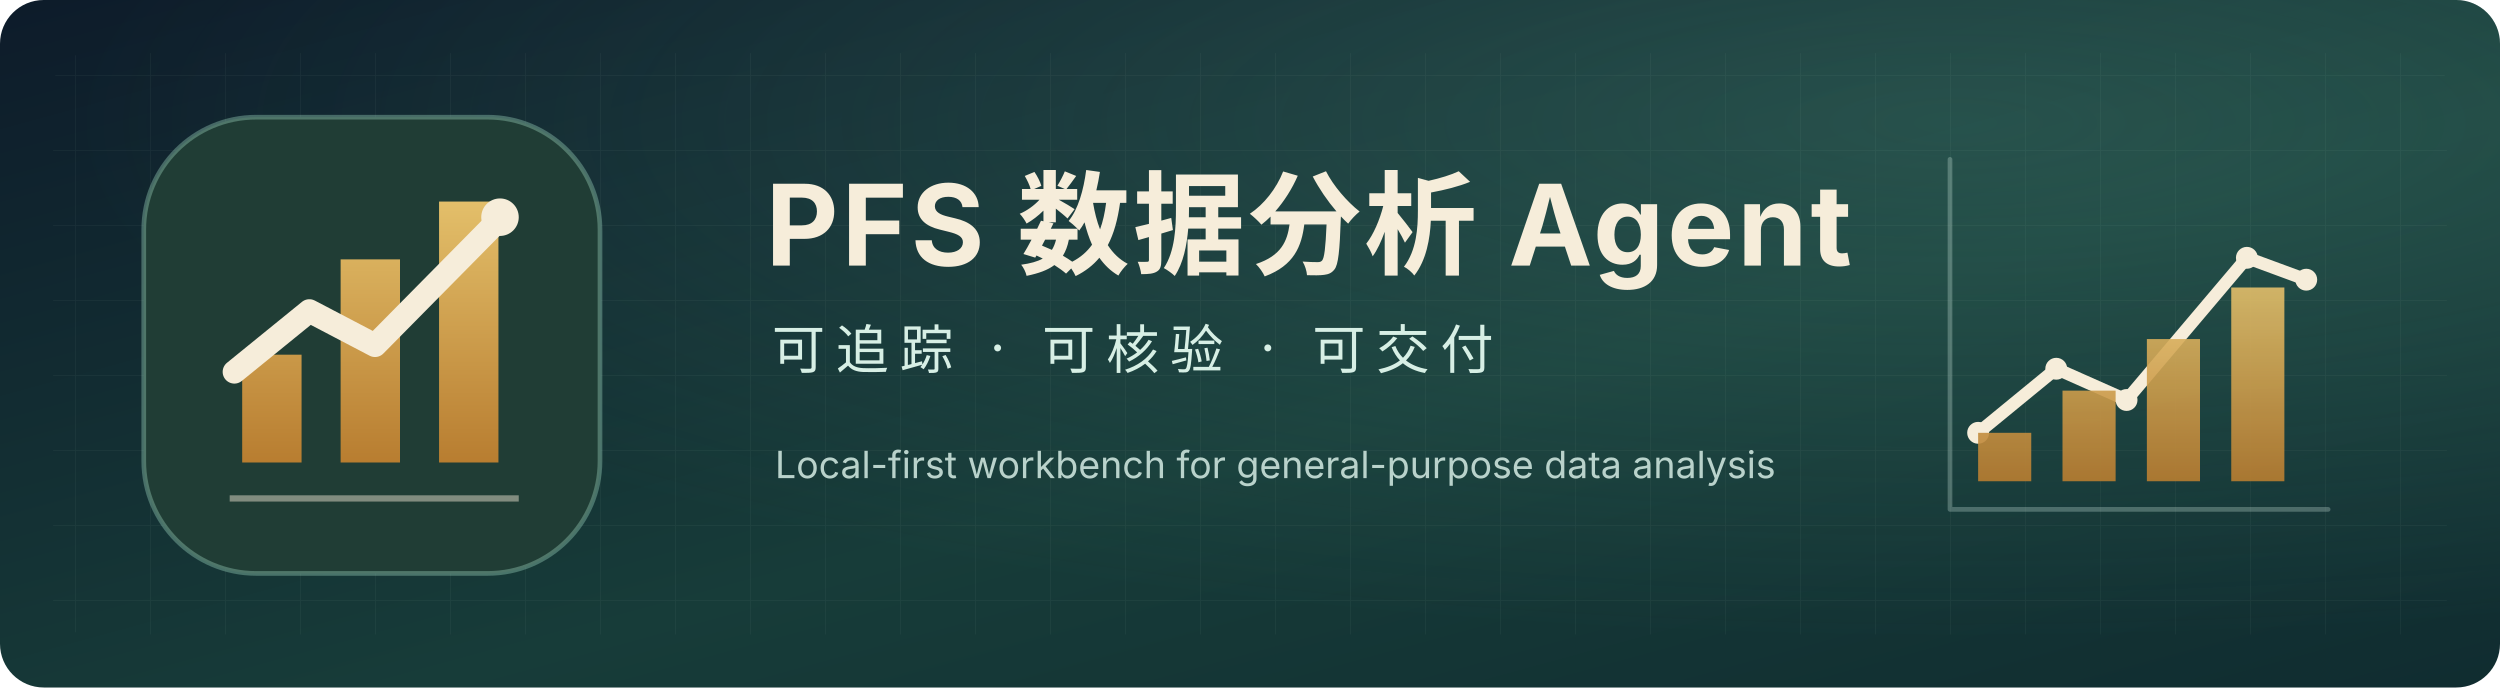
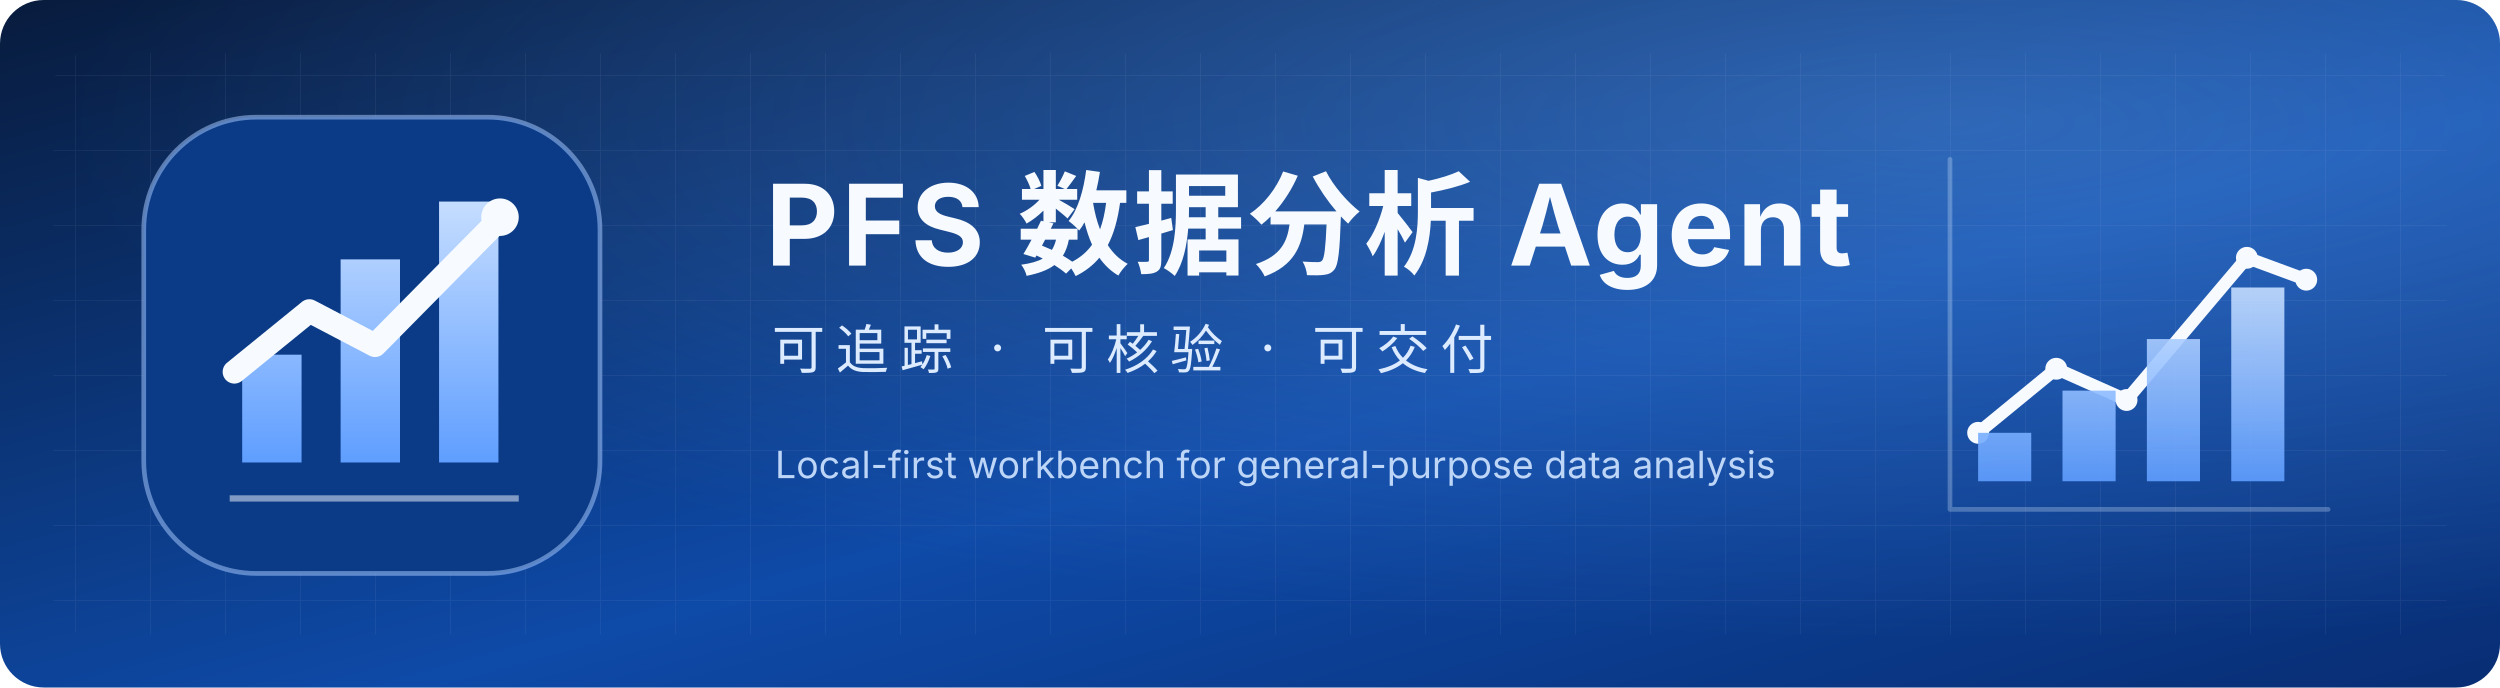
<svg xmlns="http://www.w3.org/2000/svg" viewBox="0 0 1600 440" role="img" aria-labelledby="title desc">
  <defs>
    <linearGradient id="background" x1="0" y1="0" x2="1" y2="1">
-       <stop offset="0" stop-color="#0d1b2a" />
-       <stop offset="0.58" stop-color="#173c39" />
-       <stop offset="1" stop-color="#102c30" />
+       <stop offset="0" stop-color="#081b3c" />
+       <stop offset="0.58" stop-color="#0e4aa8" />
+       <stop offset="1" stop-color="#082d73" />
    </linearGradient>
    <radialGradient id="glow" cx="0.78" cy="0.18" r="0.75">
-       <stop offset="0" stop-color="#4d8b7a" stop-opacity="0.32" />
-       <stop offset="1" stop-color="#4d8b7a" stop-opacity="0" />
+       <stop offset="0" stop-color="#79b8ff" stop-opacity="0.32" />
+       <stop offset="1" stop-color="#79b8ff" stop-opacity="0" />
    </radialGradient>
-     <linearGradient id="gold" x1="0" y1="1" x2="0" y2="0">
-       <stop offset="0" stop-color="#b87d30" />
-       <stop offset="1" stop-color="#e3bf6a" />
+     <linearGradient id="blue" x1="0" y1="1" x2="0" y2="0">
+       <stop offset="0" stop-color="#5f9eff" />
+       <stop offset="1" stop-color="#c5ddff" />
    </linearGradient>
    <pattern id="grid" width="48" height="48" patternUnits="userSpaceOnUse">
-       <path d="M48 0H0V48" fill="none" stroke="#d7efe5" stroke-opacity="0.055" />
+       <path d="M48 0H0V48" fill="none" stroke="#dcebff" stroke-opacity="0.075" />
    </pattern>
  </defs>
  <rect width="1600" height="440" rx="28" fill="url(#background)" />
  <rect width="1600" height="440" rx="28" fill="url(#glow)" />
  <rect x="34" y="34" width="1532" height="372" rx="22" fill="url(#grid)" />
  <g transform="translate(92 75)">
-     <rect width="292" height="292" rx="72" fill="#203d35" stroke="#8fc7b1" stroke-opacity="0.42" stroke-width="3" />
-     <path d="M63 221h38v-69H63v69Zm63 0h38V91h-38v130Zm63 0h38V54h-38v167Z" fill="url(#gold)" />
-     <path d="m58 163 48-39 42 22 81-82" fill="none" stroke="#f6edda" stroke-linecap="round" stroke-linejoin="round" stroke-width="15" />
-     <circle cx="228" cy="64" r="12" fill="#f6edda" />
-     <path d="M55 244h185" fill="none" stroke="#f6edda" stroke-opacity="0.45" stroke-width="4" />
+     <rect width="292" height="292" rx="72" fill="#0b3b86" stroke="#a7cbff" stroke-opacity="0.52" stroke-width="3" />
+     <path d="M63 221h38v-69H63v69Zm63 0h38V91h-38v130Zm63 0h38V54h-38v167Z" fill="url(#blue)" />
+     <path d="m58 163 48-39 42 22 81-82" fill="none" stroke="#f7fbff" stroke-linecap="round" stroke-linejoin="round" stroke-width="15" />
+     <circle cx="228" cy="64" r="12" fill="#f7fbff" />
+     <path d="M55 244h185" fill="none" stroke="#f7fbff" stroke-opacity="0.5" stroke-width="4" />
  </g>
-   <g fill="#f6edda" font-family="-apple-system,BlinkMacSystemFont,'Segoe UI','PingFang SC','Microsoft YaHei',sans-serif">
+   <g fill="#f7fbff" font-family="-apple-system,BlinkMacSystemFont,'Segoe UI','PingFang SC','Microsoft YaHei',sans-serif">
    <text x="490" y="170" font-size="72" font-weight="750" letter-spacing="2">PFS 数据分析 Agent</text>
-     <text x="494" y="236" font-size="34" fill="#d7efe5" letter-spacing="7">可追踪 · 可核验 · 可交付</text>
-     <text x="496" y="306" font-size="24" fill="#b9d2cb">Local-first workbench for general-purpose data analysis</text>
+     <text x="494" y="236" font-size="34" fill="#dcebff" letter-spacing="7">可追踪 · 可核验 · 可交付</text>
+     <text x="496" y="306" font-size="24" fill="#bdd6f7">Local-first workbench for general-purpose data analysis</text>
  </g>
-   <g transform="translate(1248 82)" fill="none" stroke="#d7efe5" stroke-linecap="round" stroke-linejoin="round">
+   <g transform="translate(1248 82)" fill="none" stroke="#dcebff" stroke-linecap="round" stroke-linejoin="round">
    <path d="M0 244h242M0 244V20" stroke-opacity="0.28" stroke-width="3" />
-     <path d="M18 195 68 154l45 20 77-91 38 14" stroke="#f6edda" stroke-width="8" />
-     <circle cx="18" cy="195" r="7" fill="#f6edda" stroke="none" />
-     <circle cx="68" cy="154" r="7" fill="#f6edda" stroke="none" />
-     <circle cx="113" cy="174" r="7" fill="#f6edda" stroke="none" />
-     <circle cx="190" cy="83" r="7" fill="#f6edda" stroke="none" />
-     <circle cx="228" cy="97" r="7" fill="#f6edda" stroke="none" />
-     <path d="M18 226h34v-31H18v31Zm54 0h34v-58H72v58Zm54 0h34v-91h-34v91Zm54 0h34v-124h-34v124Z" fill="url(#gold)" stroke="none" opacity="0.9" />
+     <path d="M18 195 68 154l45 20 77-91 38 14" stroke="#f7fbff" stroke-width="8" />
+     <circle cx="18" cy="195" r="7" fill="#f7fbff" stroke="none" />
+     <circle cx="68" cy="154" r="7" fill="#f7fbff" stroke="none" />
+     <circle cx="113" cy="174" r="7" fill="#f7fbff" stroke="none" />
+     <circle cx="190" cy="83" r="7" fill="#f7fbff" stroke="none" />
+     <circle cx="228" cy="97" r="7" fill="#f7fbff" stroke="none" />
+     <path d="M18 226h34v-31H18v31Zm54 0h34v-58H72v58Zm54 0h34v-91h-34v91Zm54 0h34v-124h-34v124Z" fill="url(#blue)" stroke="none" opacity="0.9" />
  </g>
</svg>
